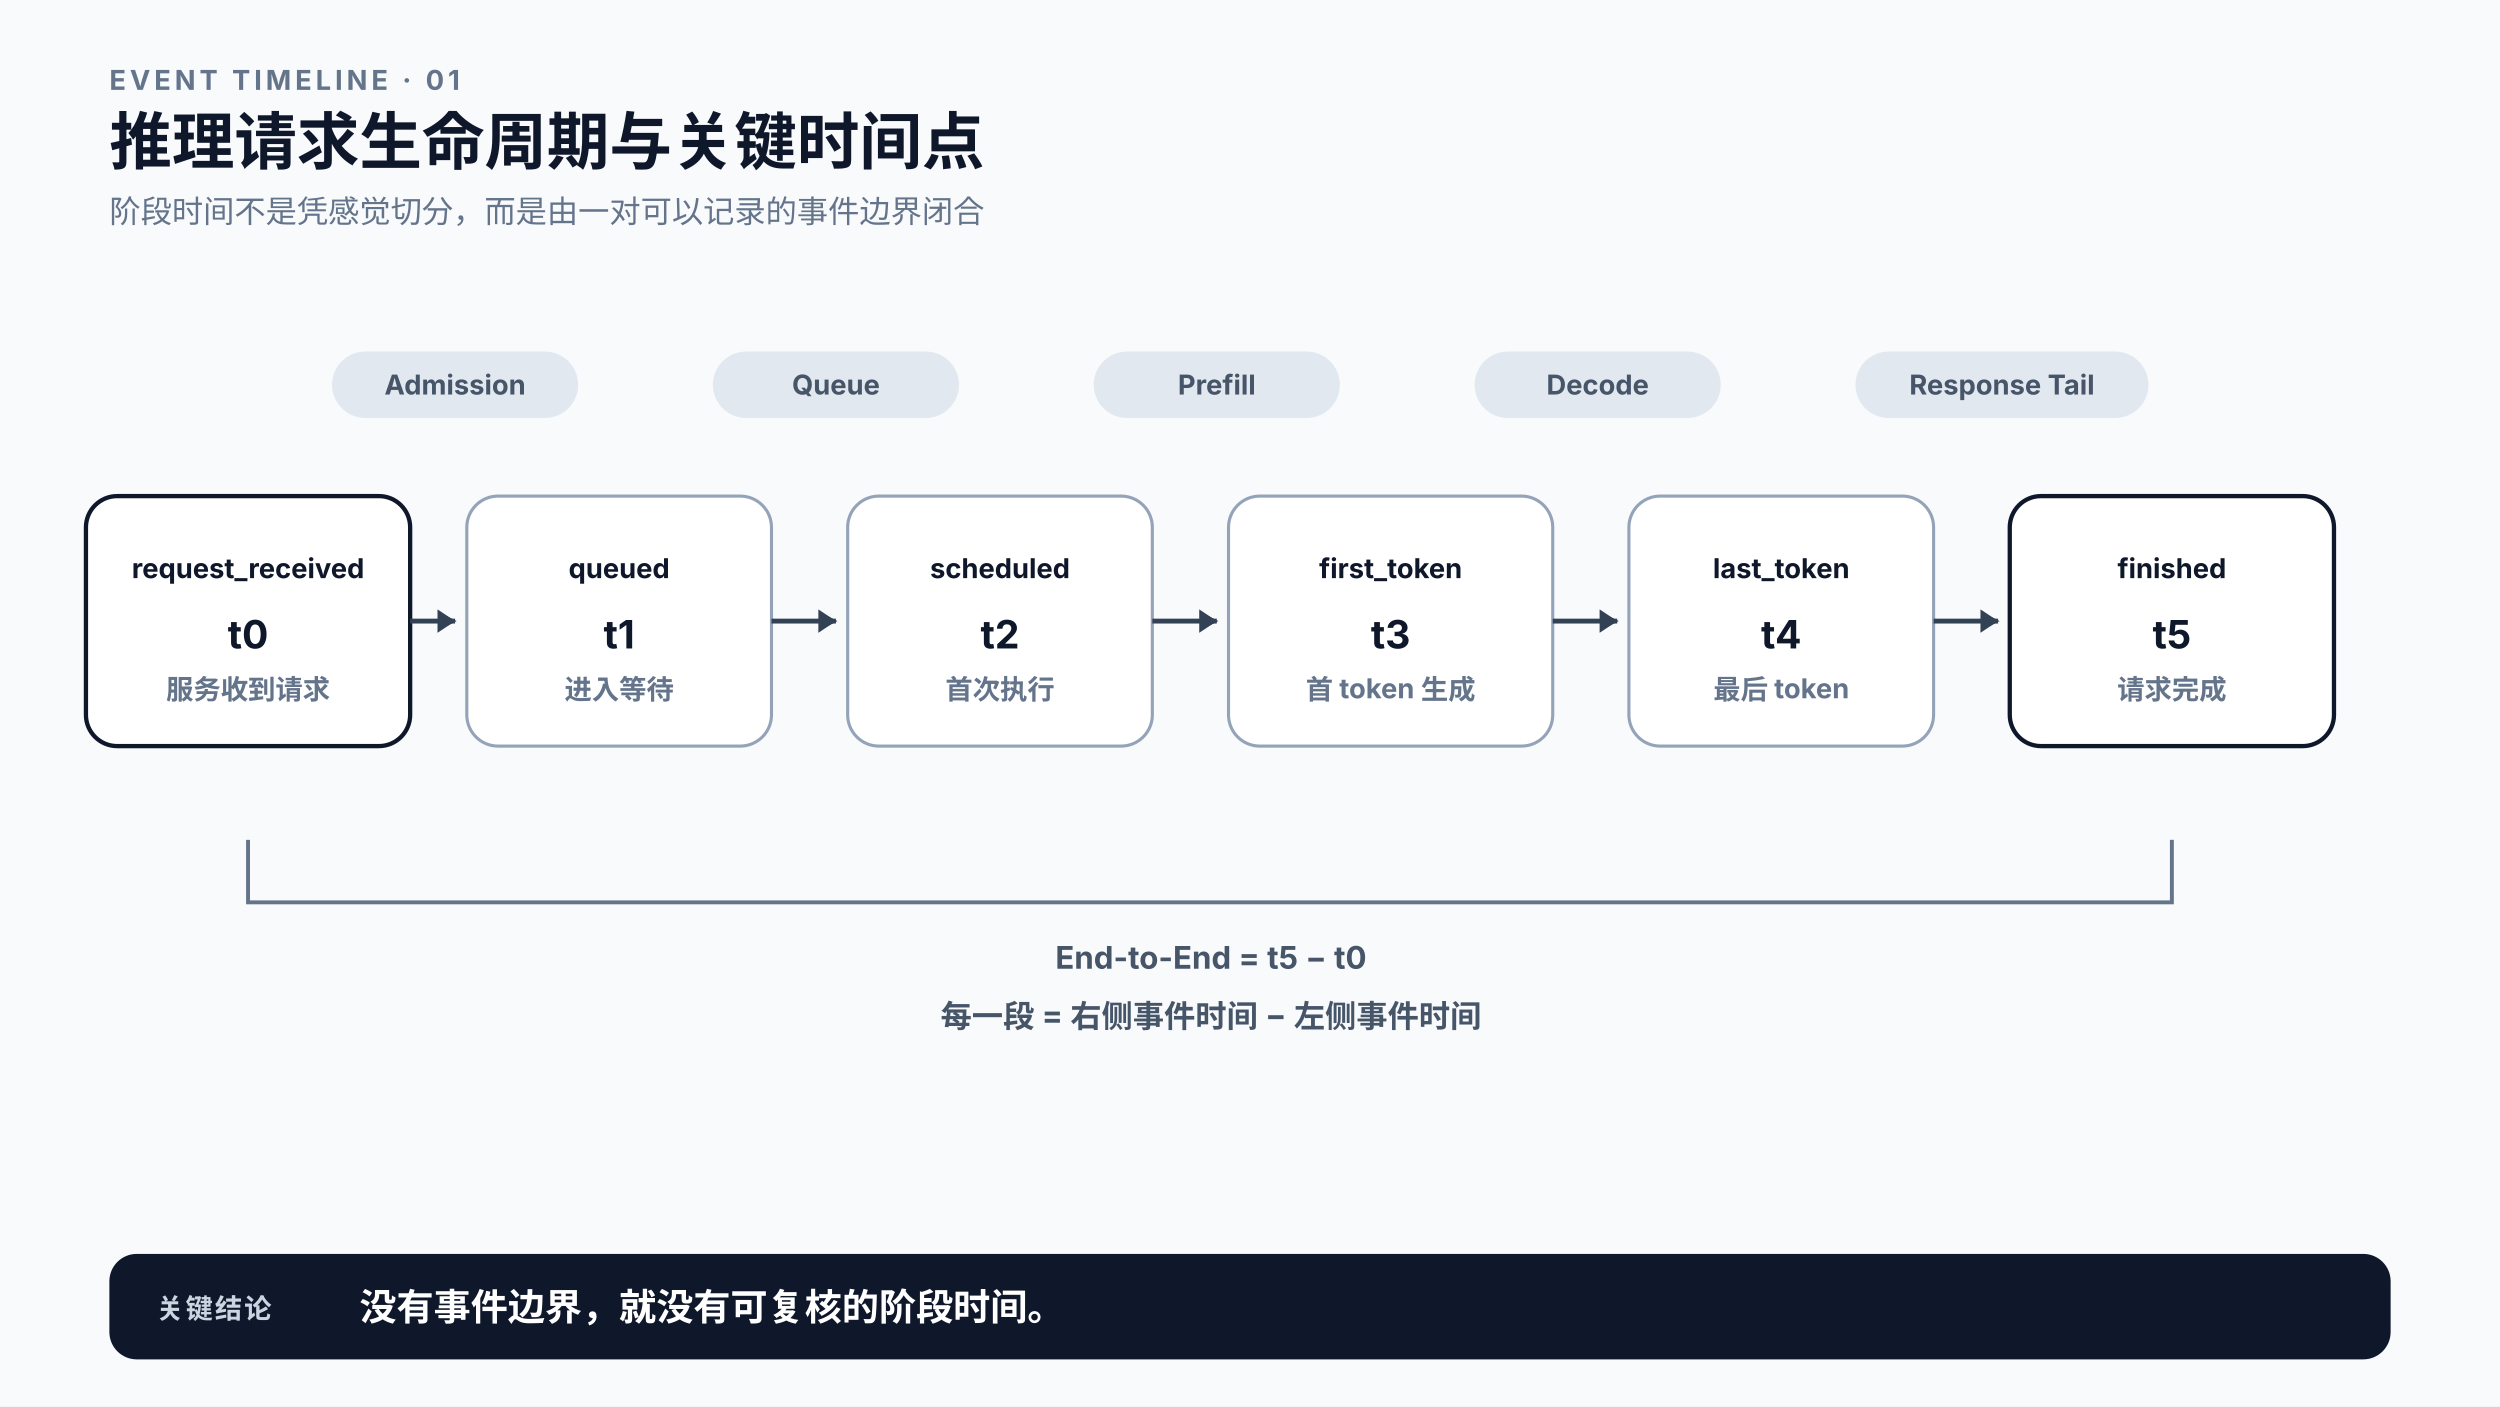
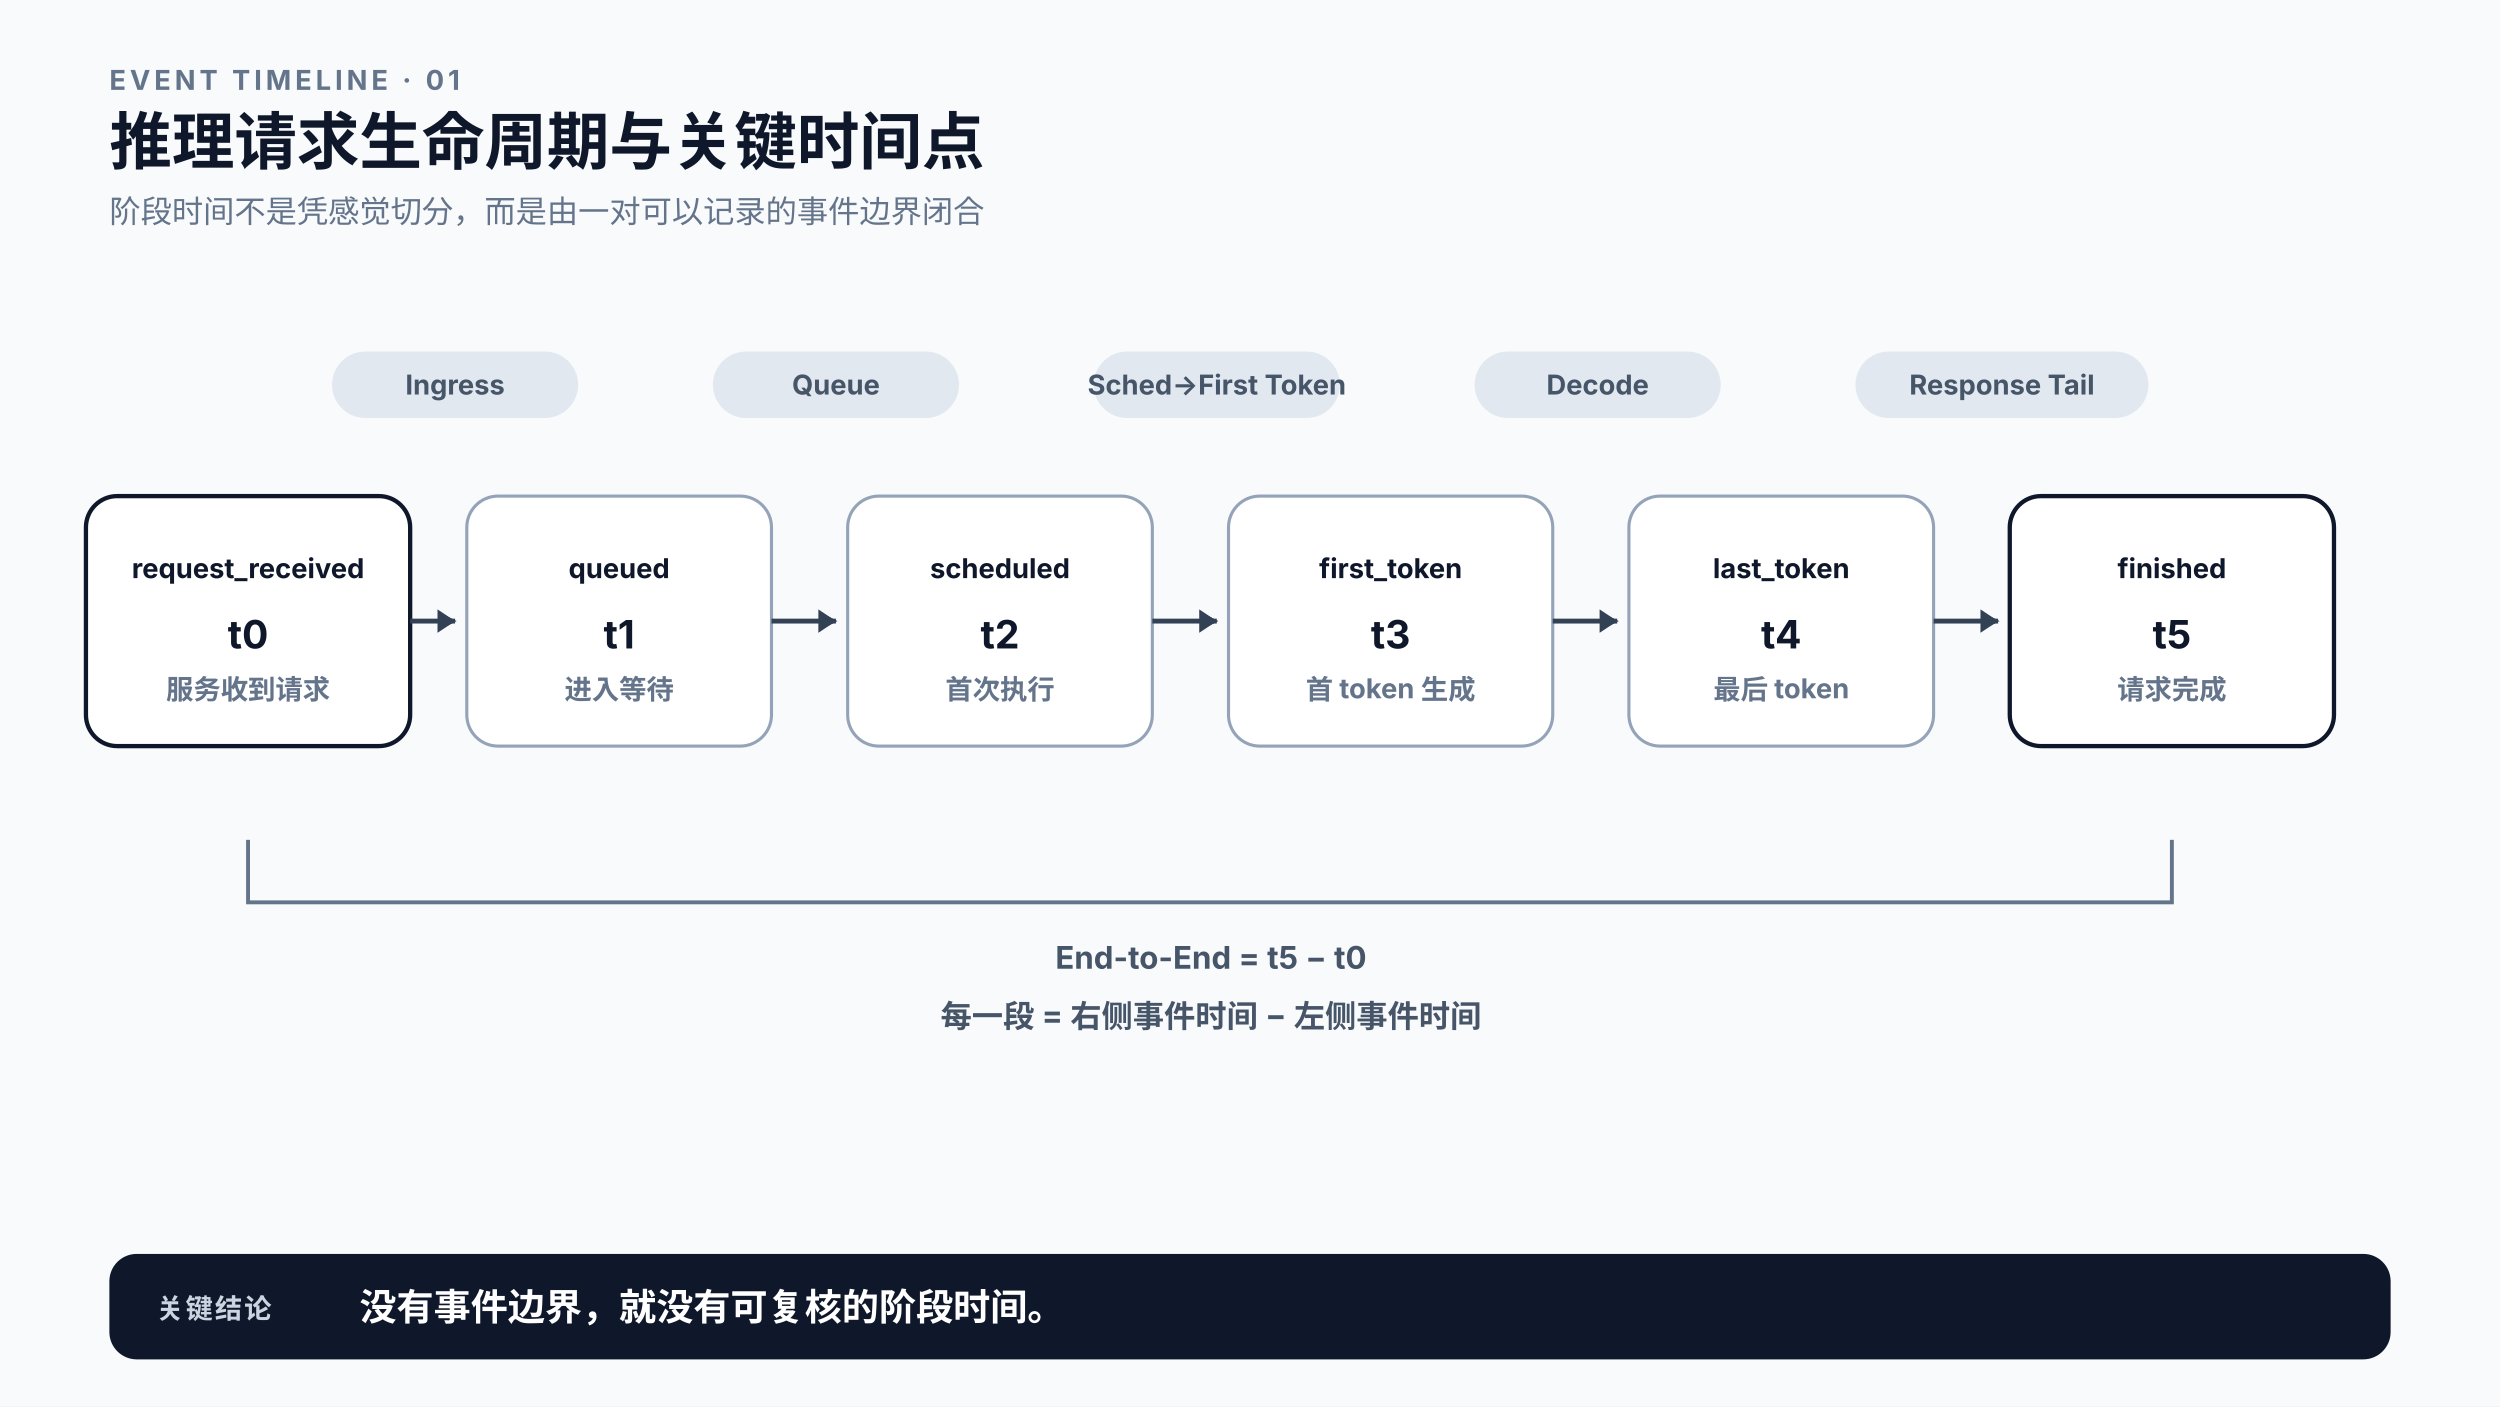
<svg xmlns="http://www.w3.org/2000/svg" width="1280" height="720" viewBox="0 0 1280 720" role="img" aria-labelledby="fig-title fig-desc" data-figure-system="chapter02-v2" fill="#0F172A">
  <defs>
    <marker id="arrow" viewBox="0 0 10 10" refX="9" refY="5" markerWidth="8" markerHeight="8" orient="auto" markerUnits="userSpaceOnUse">
      <path d="M0 0L10 5L0 10Z" fill="#334155" />
    </marker>
    <style>
    text{font-family:-apple-system,BlinkMacSystemFont,"Segoe UI","PingFang SC","Microsoft YaHei",sans-serif}.k{font-size:14px;font-weight:700;letter-spacing:2px;fill:#64748B}.t{font-size:32px;font-weight:750}.sub{font-size:16px;fill:#64748B}.stage{fill:#E2E8F0}.st{font-size:14px;font-weight:750;fill:#475569}.event{fill:#FFFFFF;stroke:#94A3B8;stroke-width:1.6}.edge{fill:#FFFFFF;stroke:#0F172A;stroke-width:2.2}.en{font-size:14px;font-weight:700}.time{font-size:20px;font-weight:750}.flow{fill:none;stroke:#334155;stroke-width:2.5;marker-end:url(#arrow)}.bracket{fill:none;stroke:#64748B;stroke-width:2}.formula{font-size:16px;font-weight:700;fill:#475569}.take{fill:#0F172A}.tl{font-size:14px;font-weight:700;letter-spacing:1px;fill:#CBD5E1}.tv{font-size:19px;font-weight:650;fill:#FFFFFF}
  </style>
  </defs>
  <rect width="1280" height="720" fill="#F8FAFC" />
  <text class="k" x="56" y="46">EVENT TIMELINE · 01</text>
  <text class="t" x="56" y="84">推理请求生命周期与关键时间点</text>
  <text class="sub" x="56" y="114">阶段时间不是凭感觉切分，而是由一对可以记录的事件边界闭合</text>
  <rect class="stage" x="170" y="180" width="126" height="34" rx="17" />
-   <text class="st" x="233" y="202" text-anchor="middle">Admission</text>
+   <text class="st" x="233" y="202" text-anchor="middle">Ingress</text>
  <rect class="stage" x="365" y="180" width="126" height="34" rx="17" />
  <text class="st" x="428" y="202" text-anchor="middle">Queue</text>
  <rect class="stage" x="560" y="180" width="126" height="34" rx="17" />
-   <text class="st" x="623" y="202" text-anchor="middle">Prefill</text>
+   <text class="st" x="623" y="202" text-anchor="middle">Sched→First Token</text>
  <rect class="stage" x="755" y="180" width="126" height="34" rx="17" />
  <text class="st" x="818" y="202" text-anchor="middle">Decode</text>
  <rect class="stage" x="950" y="180" width="150" height="34" rx="17" />
  <text class="st" x="1025" y="202" text-anchor="middle">Response Tail</text>
  <g transform="translate(44 254)">
    <rect class="edge" width="166" height="128" rx="16" />
    <text class="en" x="83" y="42" text-anchor="middle">request_received</text>
    <text class="time" x="83" y="78" text-anchor="middle">t0</text>
    <text class="en" x="83" y="104" text-anchor="middle" fill="#64748B">服务收到请求</text>
  </g>
  <g transform="translate(239 254)">
    <rect class="event" width="156" height="128" rx="16" />
    <text class="en" x="78" y="42" text-anchor="middle">queued</text>
    <text class="time" x="78" y="78" text-anchor="middle">t1</text>
    <text class="en" x="78" y="104" text-anchor="middle" fill="#64748B">进入等待</text>
  </g>
  <g transform="translate(434 254)">
    <rect class="event" width="156" height="128" rx="16" />
    <text class="en" x="78" y="42" text-anchor="middle">scheduled</text>
    <text class="time" x="78" y="78" text-anchor="middle">t2</text>
    <text class="en" x="78" y="104" text-anchor="middle" fill="#64748B">首次执行</text>
  </g>
  <g transform="translate(629 254)">
    <rect class="event" width="166" height="128" rx="16" />
    <text class="en" x="83" y="42" text-anchor="middle">first_token</text>
    <text class="time" x="83" y="78" text-anchor="middle">t3</text>
    <text class="en" x="83" y="104" text-anchor="middle" fill="#64748B">首 token 生成</text>
  </g>
  <g transform="translate(834 254)">
    <rect class="event" width="156" height="128" rx="16" />
    <text class="en" x="78" y="42" text-anchor="middle">last_token</text>
    <text class="time" x="78" y="78" text-anchor="middle">t4</text>
    <text class="en" x="78" y="104" text-anchor="middle" fill="#64748B">最后 token</text>
  </g>
  <g transform="translate(1029 254)">
    <rect class="edge" width="166" height="128" rx="16" />
    <text class="en" x="83" y="42" text-anchor="middle">finished</text>
    <text class="time" x="83" y="78" text-anchor="middle">t5</text>
    <text class="en" x="83" y="104" text-anchor="middle" fill="#64748B">请求完成</text>
  </g>
  <path class="flow" d="M210 318H233" />
  <path d="M233 318l-9 -6v12z" fill="#334155" />
  <path class="flow" d="M395 318H428" />
  <path d="M428 318l-9 -6v12z" fill="#334155" />
  <path class="flow" d="M590 318H623" />
  <path d="M623 318l-9 -6v12z" fill="#334155" />
  <path class="flow" d="M795 318H828" />
  <path d="M828 318l-9 -6v12z" fill="#334155" />
  <path class="flow" d="M990 318H1023" />
  <path d="M1023 318l-9 -6v12z" fill="#334155" />
  <path class="bracket" d="M127 430V462H1112V430" />
  <text class="formula" x="620" y="496" text-anchor="middle">End-to-End = t5 − t0</text>
  <text class="formula" x="620" y="526" text-anchor="middle">每一段 = 右侧事件时间 − 左侧事件时间</text>
  <rect class="take" x="56" y="642" width="1168" height="54" rx="14" />
  <text class="tl" x="80" y="675" fill="#CBD5E1">关键结论</text>
  <text class="tv" x="184" y="676" fill="#FFFFFF">没有事件边界，就没有可复核的阶段时间。</text>
</svg>
